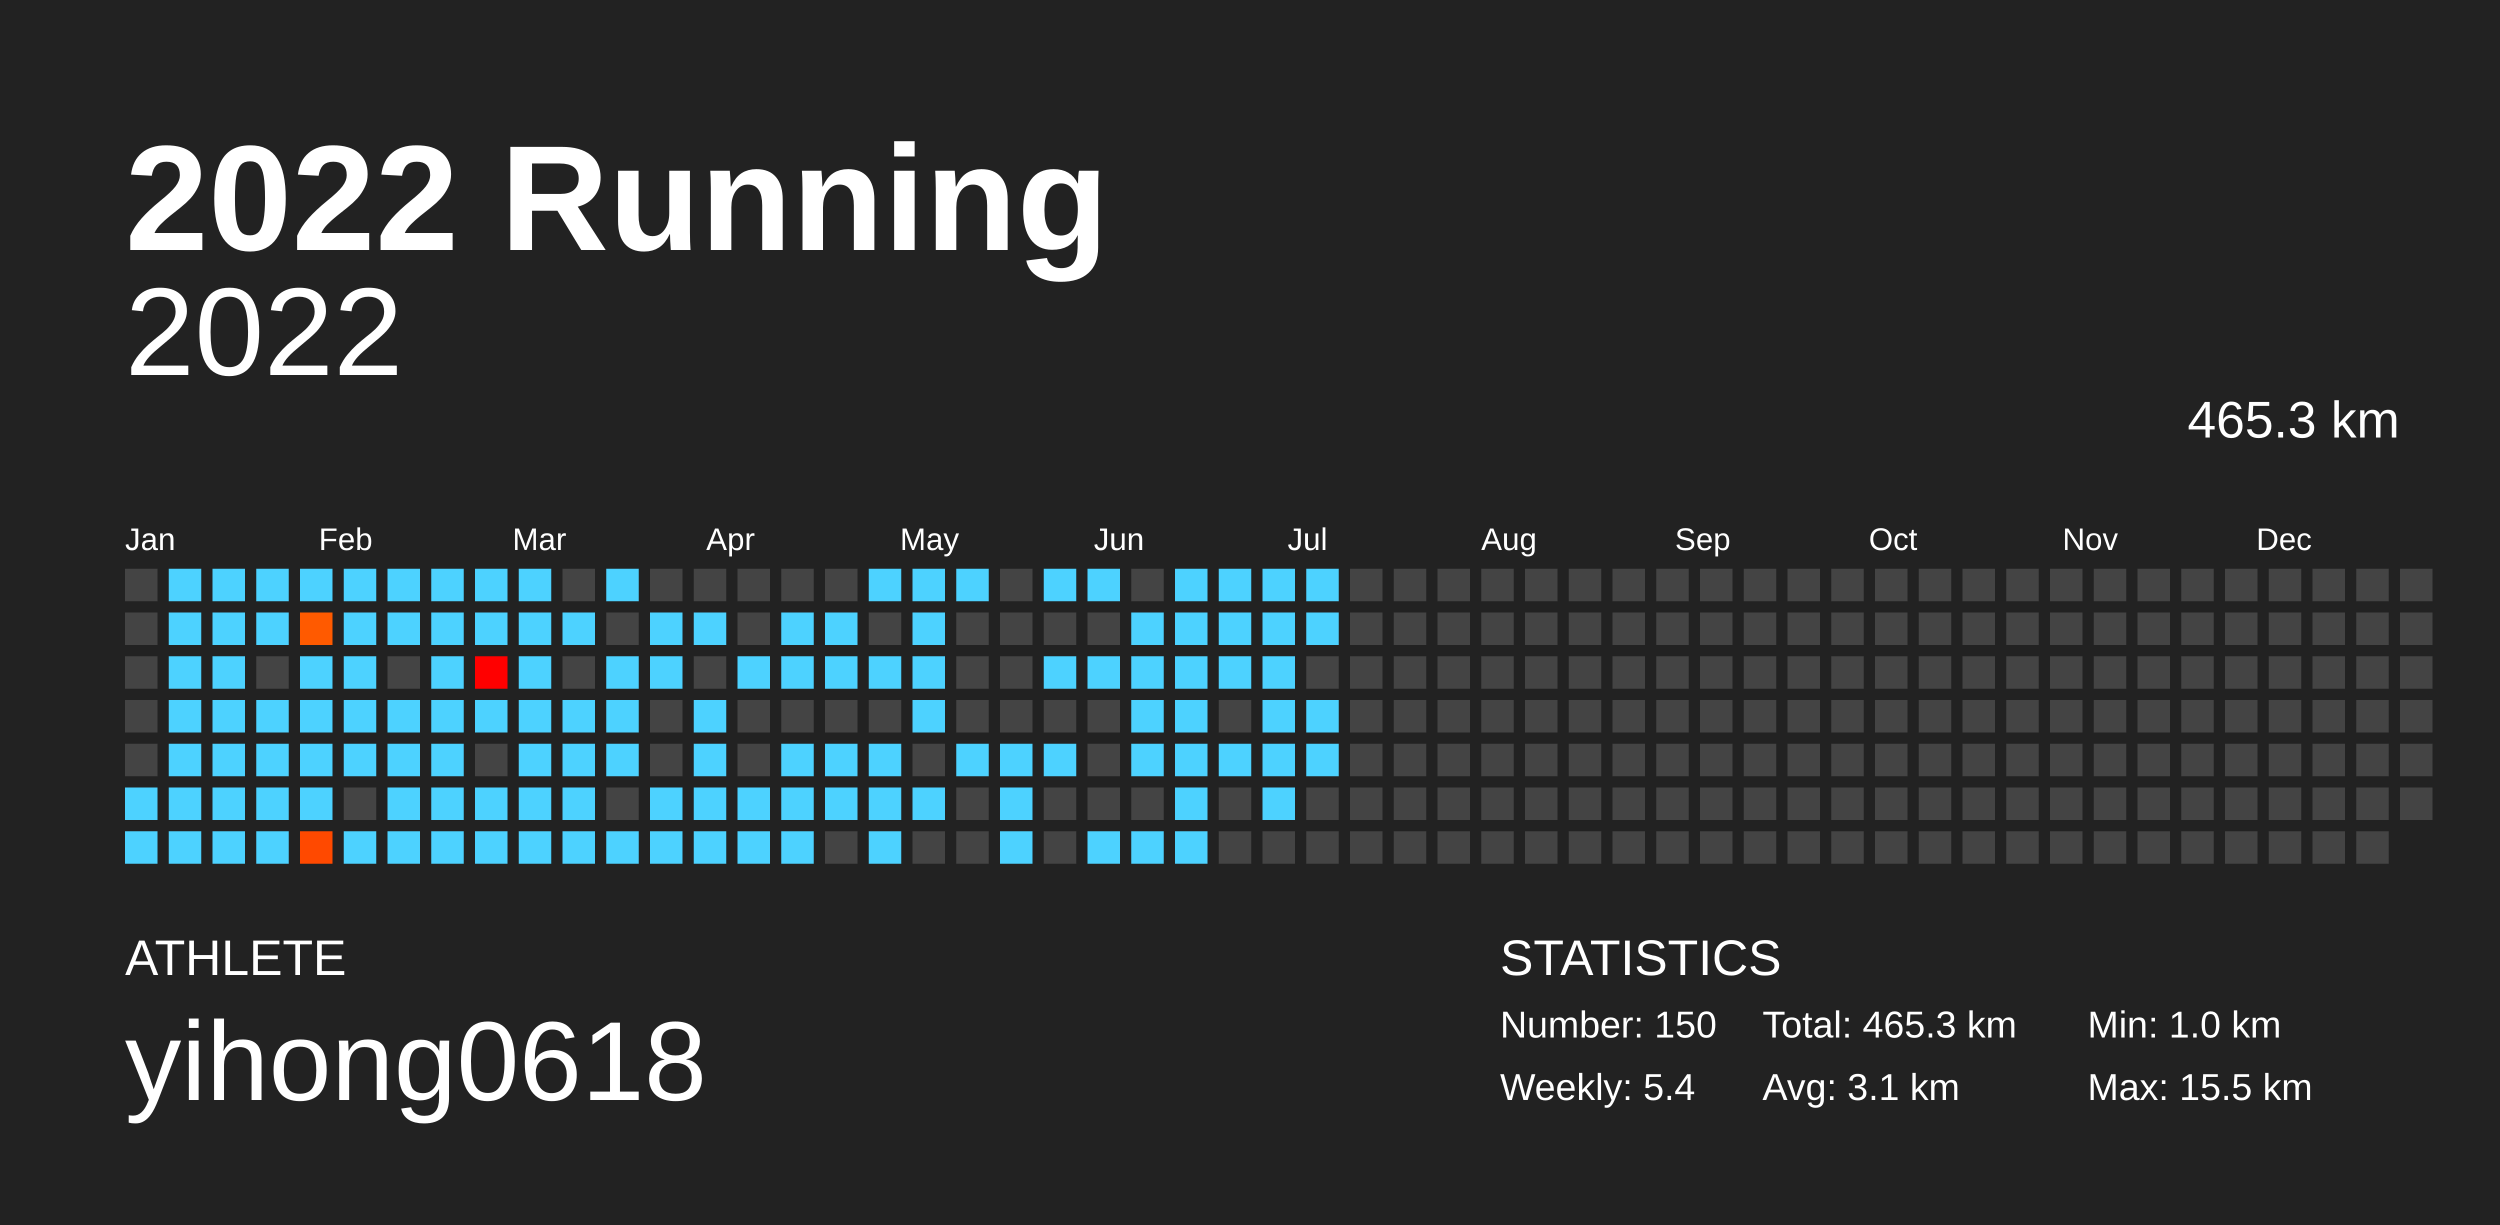
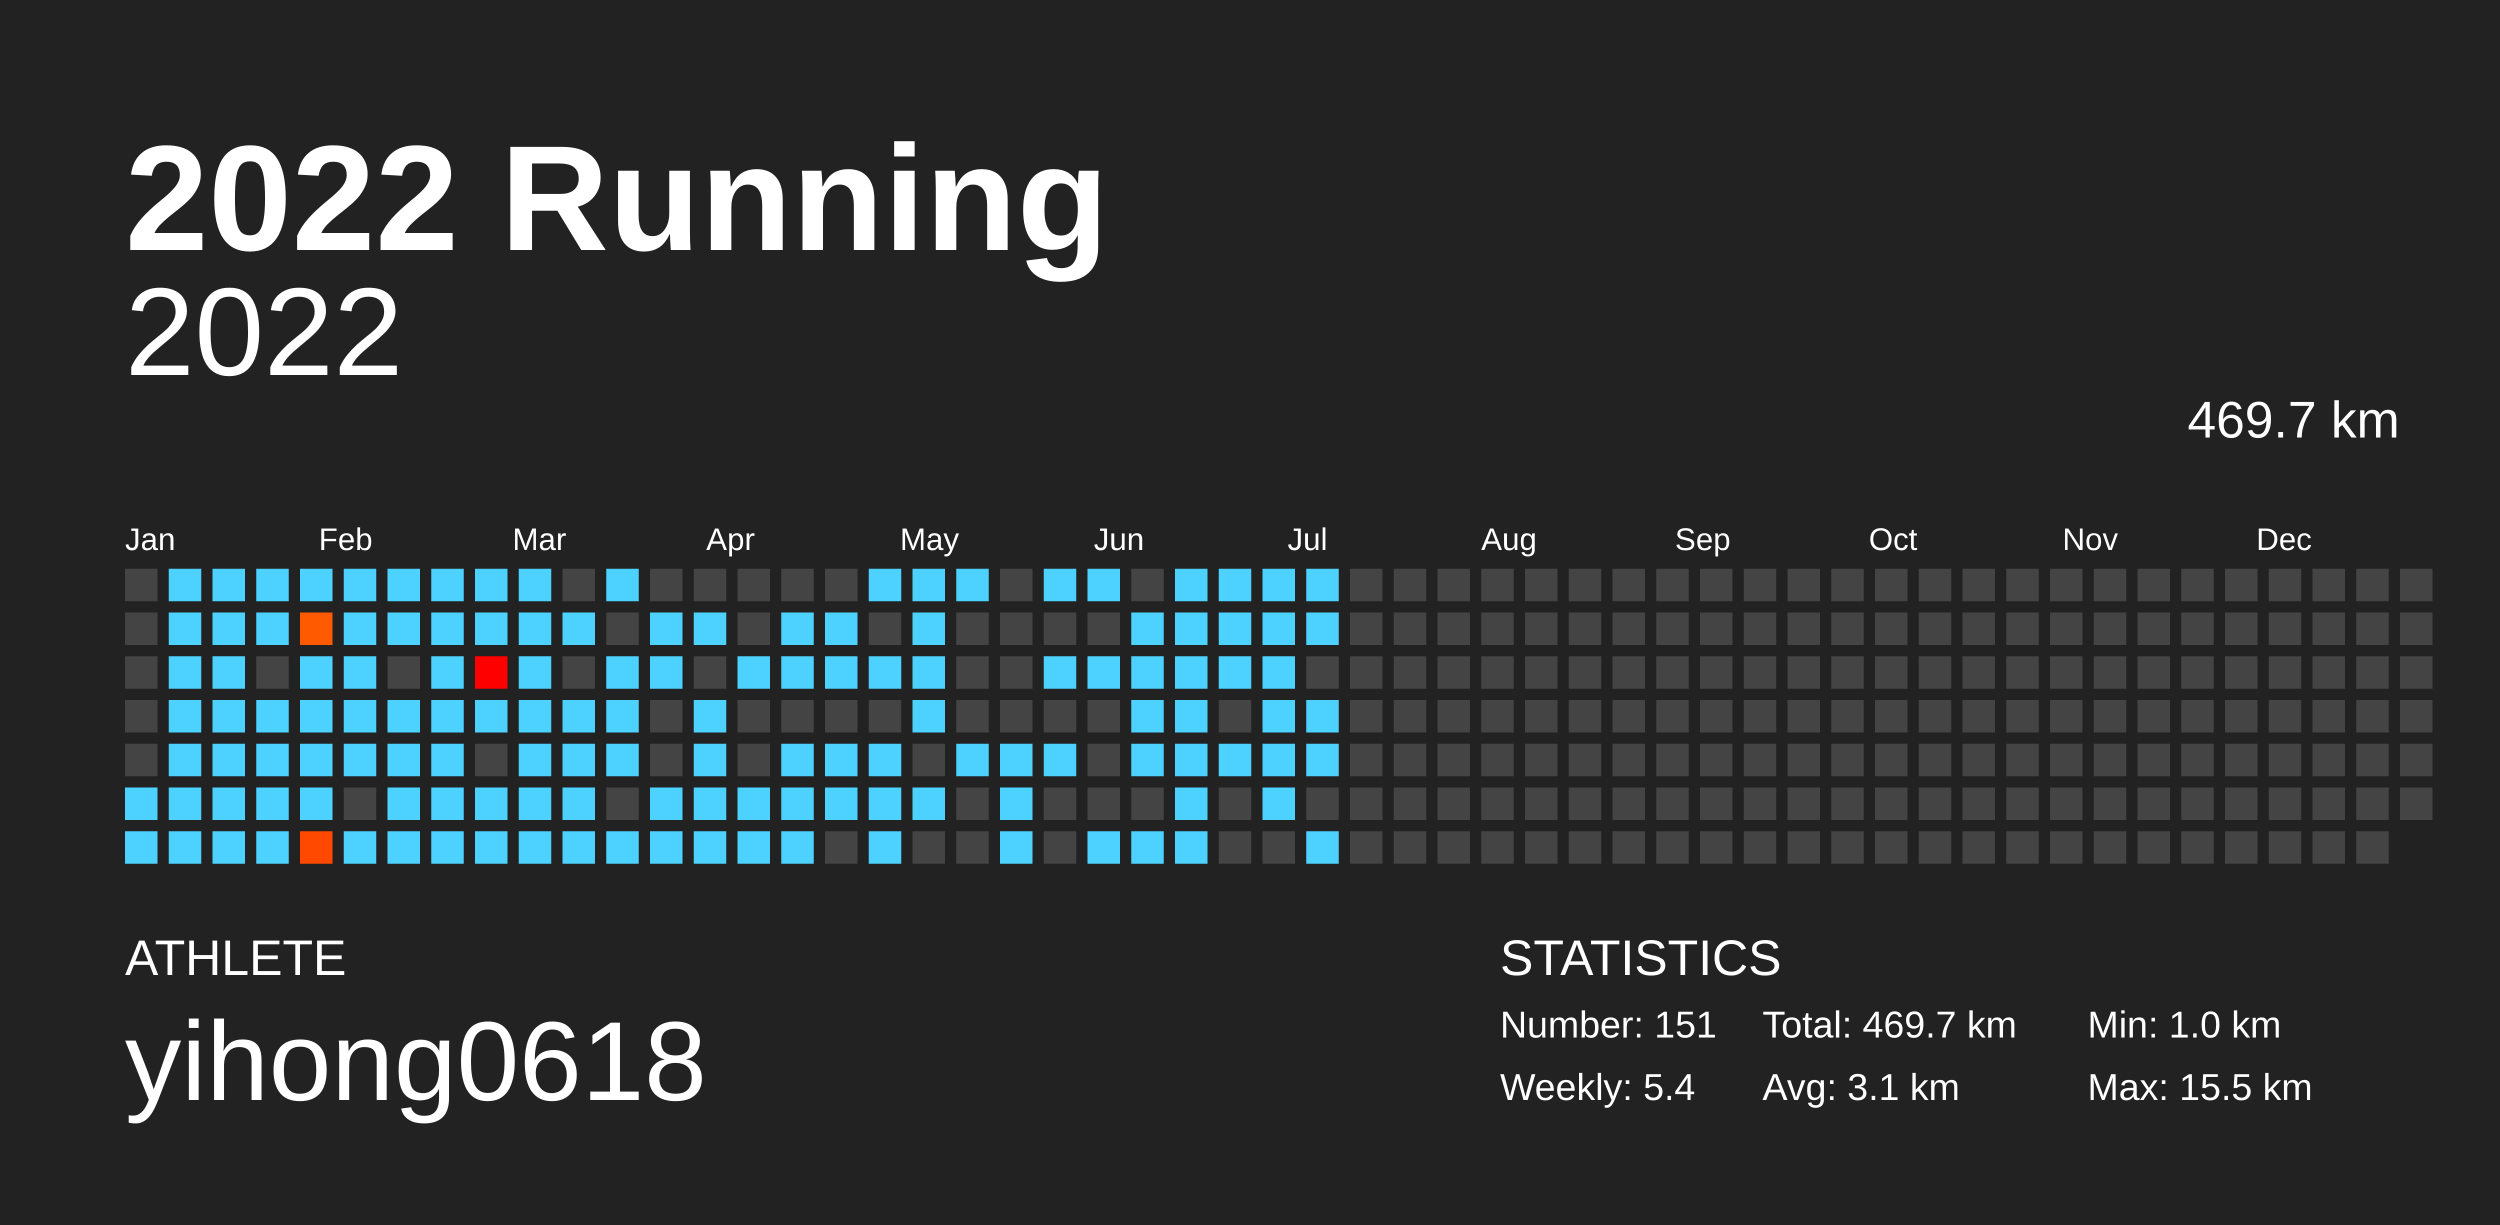
<svg xmlns="http://www.w3.org/2000/svg" baseProfile="full" height="98mm" version="1.1" viewBox="0,0,200,98" width="200mm">
  <defs />
  <rect fill="#222222" height="98" width="200" x="0" y="0" />
  <text fill="#FFFFFF" style="font-size:12px; font-family:Arial; font-weight:bold;" x="10" y="20">2022 Running</text>
  <text fill="#FFFFFF" style="font-size:4px; font-family:Arial" x="10" y="78">ATHLETE</text>
  <text fill="#FFFFFF" style="font-size:9px; font-family:Arial" x="10" y="88">yihong0618</text>
  <text fill="#FFFFFF" style="font-size:4px; font-family:Arial" x="120" y="78">STATISTICS</text>
-   <text fill="#FFFFFF" style="font-size:3px; font-family:Arial" x="120" y="83">Number: 150</text>
+   <text fill="#FFFFFF" style="font-size:3px; font-family:Arial" x="120" y="83">Number: 151</text>
  <text fill="#FFFFFF" style="font-size:3px; font-family:Arial" x="120" y="88">Weekly: 5.4</text>
-   <text fill="#FFFFFF" style="font-size:3px; font-family:Arial" x="141" y="83">Total: 465.3 km</text>
+   <text fill="#FFFFFF" style="font-size:3px; font-family:Arial" x="141" y="83">Total: 469.7 km</text>
  <text fill="#FFFFFF" style="font-size:3px; font-family:Arial" x="141" y="88">Avg: 3.1 km</text>
  <text fill="#FFFFFF" style="font-size:3px; font-family:Arial" x="167" y="83">Min: 1.0 km</text>
  <text fill="#FFFFFF" style="font-size:3px; font-family:Arial" x="167" y="88">Max: 15.5 km</text>
  <text alignment-baseline="hanging" fill="#FFFFFF" style="font-size:10.0px; font-family:Arial;" x="10" y="30">2022</text>
-   <text alignment-baseline="hanging" fill="#FFFFFF" style="font-size:4.125px; font-family:Arial;" x="175" y="35">465.3 km</text>
+   <text alignment-baseline="hanging" fill="#FFFFFF" style="font-size:4.125px; font-family:Arial;" x="175" y="35">469.7 km</text>
  <text fill="#FFFFFF" style="font-size:2.5px; font-family:Arial" x="10.0" y="44">Jan</text>
  <text fill="#FFFFFF" style="font-size:2.5px; font-family:Arial" x="25.5" y="44">Feb</text>
  <text fill="#FFFFFF" style="font-size:2.5px; font-family:Arial" x="41.0" y="44">Mar</text>
  <text fill="#FFFFFF" style="font-size:2.5px; font-family:Arial" x="56.5" y="44">Apr</text>
  <text fill="#FFFFFF" style="font-size:2.5px; font-family:Arial" x="72.0" y="44">May</text>
  <text fill="#FFFFFF" style="font-size:2.5px; font-family:Arial" x="87.5" y="44">Jun</text>
  <text fill="#FFFFFF" style="font-size:2.5px; font-family:Arial" x="103.0" y="44">Jul</text>
  <text fill="#FFFFFF" style="font-size:2.5px; font-family:Arial" x="118.5" y="44">Aug</text>
  <text fill="#FFFFFF" style="font-size:2.5px; font-family:Arial" x="134.0" y="44">Sep</text>
  <text fill="#FFFFFF" style="font-size:2.5px; font-family:Arial" x="149.5" y="44">Oct</text>
  <text fill="#FFFFFF" style="font-size:2.5px; font-family:Arial" x="165.0" y="44">Nov</text>
  <text fill="#FFFFFF" style="font-size:2.5px; font-family:Arial" x="180.5" y="44">Dec</text>
  <rect fill="#444444" height="2.6" width="2.6" x="10.0" y="45.5" />
  <rect fill="#444444" height="2.6" width="2.6" x="10.0" y="49.0" />
  <rect fill="#444444" height="2.6" width="2.6" x="10.0" y="52.5" />
  <rect fill="#444444" height="2.6" width="2.6" x="10.0" y="56.0" />
  <rect fill="#444444" height="2.6" width="2.6" x="10.0" y="59.5" />
  <rect fill="#4dd2ff" height="2.6" width="2.6" x="10.0" y="63.0" />
  <rect fill="#4dd2ff" height="2.6" width="2.6" x="10.0" y="66.5" />
  <rect fill="#4dd2ff" height="2.6" width="2.6" x="13.5" y="45.5" />
  <rect fill="#4dd2ff" height="2.6" width="2.6" x="13.5" y="49.0" />
  <rect fill="#4dd2ff" height="2.6" width="2.6" x="13.5" y="52.5" />
  <rect fill="#4dd2ff" height="2.6" width="2.6" x="13.5" y="56.0" />
  <rect fill="#4dd2ff" height="2.6" width="2.6" x="13.5" y="59.5" />
  <rect fill="#4dd2ff" height="2.6" width="2.6" x="13.5" y="63.0" />
  <rect fill="#4dd2ff" height="2.6" width="2.6" x="13.5" y="66.5" />
  <rect fill="#4dd2ff" height="2.6" width="2.6" x="17.0" y="45.5" />
  <rect fill="#4dd2ff" height="2.6" width="2.6" x="17.0" y="49.0" />
  <rect fill="#4dd2ff" height="2.6" width="2.6" x="17.0" y="52.5" />
  <rect fill="#4dd2ff" height="2.6" width="2.6" x="17.0" y="56.0" />
  <rect fill="#4dd2ff" height="2.6" width="2.6" x="17.0" y="59.5" />
  <rect fill="#4dd2ff" height="2.6" width="2.6" x="17.0" y="63.0" />
  <rect fill="#4dd2ff" height="2.6" width="2.6" x="17.0" y="66.5" />
  <rect fill="#4dd2ff" height="2.6" width="2.6" x="20.5" y="45.5" />
  <rect fill="#4dd2ff" height="2.6" width="2.6" x="20.5" y="49.0" />
  <rect fill="#444444" height="2.6" width="2.6" x="20.5" y="52.5" />
  <rect fill="#4dd2ff" height="2.6" width="2.6" x="20.5" y="56.0" />
  <rect fill="#4dd2ff" height="2.6" width="2.6" x="20.5" y="59.5" />
  <rect fill="#4dd2ff" height="2.6" width="2.6" x="20.5" y="63.0" />
  <rect fill="#4dd2ff" height="2.6" width="2.6" x="20.5" y="66.5" />
  <rect fill="#4dd2ff" height="2.6" width="2.6" x="24.0" y="45.5" />
  <rect fill="#ff5a00" height="2.6" width="2.6" x="24.0" y="49.0" />
  <rect fill="#4dd2ff" height="2.6" width="2.6" x="24.0" y="52.5" />
  <rect fill="#4dd2ff" height="2.6" width="2.6" x="24.0" y="56.0" />
  <rect fill="#4dd2ff" height="2.6" width="2.6" x="24.0" y="59.5" />
  <rect fill="#4dd2ff" height="2.6" width="2.6" x="24.0" y="63.0" />
  <rect fill="#ff4900" height="2.6" width="2.6" x="24.0" y="66.5" />
  <rect fill="#4dd2ff" height="2.6" width="2.6" x="27.5" y="45.5" />
  <rect fill="#4dd2ff" height="2.6" width="2.6" x="27.5" y="49.0" />
  <rect fill="#4dd2ff" height="2.6" width="2.6" x="27.5" y="52.5" />
  <rect fill="#4dd2ff" height="2.6" width="2.6" x="27.5" y="56.0" />
  <rect fill="#4dd2ff" height="2.6" width="2.6" x="27.5" y="59.5" />
  <rect fill="#444444" height="2.6" width="2.6" x="27.5" y="63.0" />
  <rect fill="#4dd2ff" height="2.6" width="2.6" x="27.5" y="66.5" />
  <rect fill="#4dd2ff" height="2.6" width="2.6" x="31.0" y="45.5" />
  <rect fill="#4dd2ff" height="2.6" width="2.6" x="31.0" y="49.0" />
  <rect fill="#444444" height="2.6" width="2.6" x="31.0" y="52.5" />
  <rect fill="#4dd2ff" height="2.6" width="2.6" x="31.0" y="56.0" />
  <rect fill="#4dd2ff" height="2.6" width="2.6" x="31.0" y="59.5" />
  <rect fill="#4dd2ff" height="2.6" width="2.6" x="31.0" y="63.0" />
  <rect fill="#4dd2ff" height="2.6" width="2.6" x="31.0" y="66.5" />
  <rect fill="#4dd2ff" height="2.6" width="2.6" x="34.5" y="45.5" />
  <rect fill="#4dd2ff" height="2.6" width="2.6" x="34.5" y="49.0" />
  <rect fill="#4dd2ff" height="2.6" width="2.6" x="34.5" y="52.5" />
  <rect fill="#4dd2ff" height="2.6" width="2.6" x="34.5" y="56.0" />
  <rect fill="#4dd2ff" height="2.6" width="2.6" x="34.5" y="59.5" />
  <rect fill="#4dd2ff" height="2.6" width="2.6" x="34.5" y="63.0" />
  <rect fill="#4dd2ff" height="2.6" width="2.6" x="34.5" y="66.5" />
  <rect fill="#4dd2ff" height="2.6" width="2.6" x="38.0" y="45.5" />
  <rect fill="#4dd2ff" height="2.6" width="2.6" x="38.0" y="49.0" />
  <rect fill="#ff0000" height="2.6" width="2.6" x="38.0" y="52.5" />
  <rect fill="#4dd2ff" height="2.6" width="2.6" x="38.0" y="56.0" />
  <rect fill="#444444" height="2.6" width="2.6" x="38.0" y="59.5" />
  <rect fill="#4dd2ff" height="2.6" width="2.6" x="38.0" y="63.0" />
  <rect fill="#4dd2ff" height="2.6" width="2.6" x="38.0" y="66.5" />
  <rect fill="#4dd2ff" height="2.6" width="2.6" x="41.5" y="45.5" />
  <rect fill="#4dd2ff" height="2.6" width="2.6" x="41.5" y="49.0" />
  <rect fill="#4dd2ff" height="2.6" width="2.6" x="41.5" y="52.5" />
  <rect fill="#4dd2ff" height="2.6" width="2.6" x="41.5" y="56.0" />
  <rect fill="#4dd2ff" height="2.6" width="2.6" x="41.5" y="59.5" />
  <rect fill="#4dd2ff" height="2.6" width="2.6" x="41.5" y="63.0" />
  <rect fill="#4dd2ff" height="2.6" width="2.6" x="41.5" y="66.5" />
  <rect fill="#444444" height="2.6" width="2.6" x="45.0" y="45.5" />
  <rect fill="#4dd2ff" height="2.6" width="2.6" x="45.0" y="49.0" />
  <rect fill="#444444" height="2.6" width="2.6" x="45.0" y="52.5" />
  <rect fill="#4dd2ff" height="2.6" width="2.6" x="45.0" y="56.0" />
  <rect fill="#4dd2ff" height="2.6" width="2.6" x="45.0" y="59.5" />
  <rect fill="#4dd2ff" height="2.6" width="2.6" x="45.0" y="63.0" />
  <rect fill="#4dd2ff" height="2.6" width="2.6" x="45.0" y="66.5" />
  <rect fill="#4dd2ff" height="2.6" width="2.6" x="48.5" y="45.5" />
  <rect fill="#444444" height="2.6" width="2.6" x="48.5" y="49.0" />
  <rect fill="#4dd2ff" height="2.6" width="2.6" x="48.5" y="52.5" />
  <rect fill="#4dd2ff" height="2.6" width="2.6" x="48.5" y="56.0" />
  <rect fill="#4dd2ff" height="2.6" width="2.6" x="48.5" y="59.5" />
  <rect fill="#444444" height="2.6" width="2.6" x="48.5" y="63.0" />
  <rect fill="#4dd2ff" height="2.6" width="2.6" x="48.5" y="66.5" />
  <rect fill="#444444" height="2.6" width="2.6" x="52.0" y="45.5" />
  <rect fill="#4dd2ff" height="2.6" width="2.6" x="52.0" y="49.0" />
  <rect fill="#4dd2ff" height="2.6" width="2.6" x="52.0" y="52.5" />
  <rect fill="#444444" height="2.6" width="2.6" x="52.0" y="56.0" />
  <rect fill="#444444" height="2.6" width="2.6" x="52.0" y="59.5" />
  <rect fill="#4dd2ff" height="2.6" width="2.6" x="52.0" y="63.0" />
  <rect fill="#4dd2ff" height="2.6" width="2.6" x="52.0" y="66.5" />
  <rect fill="#444444" height="2.6" width="2.6" x="55.5" y="45.5" />
  <rect fill="#4dd2ff" height="2.6" width="2.6" x="55.5" y="49.0" />
  <rect fill="#444444" height="2.6" width="2.6" x="55.5" y="52.5" />
  <rect fill="#4dd2ff" height="2.6" width="2.6" x="55.5" y="56.0" />
  <rect fill="#4dd2ff" height="2.6" width="2.6" x="55.5" y="59.5" />
  <rect fill="#4dd2ff" height="2.6" width="2.6" x="55.5" y="63.0" />
  <rect fill="#4dd2ff" height="2.6" width="2.6" x="55.5" y="66.5" />
  <rect fill="#444444" height="2.6" width="2.6" x="59.0" y="45.5" />
  <rect fill="#444444" height="2.6" width="2.6" x="59.0" y="49.0" />
  <rect fill="#4dd2ff" height="2.6" width="2.6" x="59.0" y="52.5" />
  <rect fill="#444444" height="2.6" width="2.6" x="59.0" y="56.0" />
  <rect fill="#444444" height="2.6" width="2.6" x="59.0" y="59.5" />
  <rect fill="#4dd2ff" height="2.6" width="2.6" x="59.0" y="63.0" />
  <rect fill="#4dd2ff" height="2.6" width="2.6" x="59.0" y="66.5" />
  <rect fill="#444444" height="2.6" width="2.6" x="62.5" y="45.5" />
  <rect fill="#4dd2ff" height="2.6" width="2.6" x="62.5" y="49.0" />
  <rect fill="#4dd2ff" height="2.6" width="2.6" x="62.5" y="52.5" />
  <rect fill="#444444" height="2.6" width="2.6" x="62.5" y="56.0" />
  <rect fill="#4dd2ff" height="2.6" width="2.6" x="62.5" y="59.5" />
  <rect fill="#4dd2ff" height="2.6" width="2.6" x="62.5" y="63.0" />
  <rect fill="#4dd2ff" height="2.6" width="2.6" x="62.5" y="66.5" />
  <rect fill="#444444" height="2.6" width="2.6" x="66.0" y="45.5" />
  <rect fill="#4dd2ff" height="2.6" width="2.6" x="66.0" y="49.0" />
  <rect fill="#4dd2ff" height="2.6" width="2.6" x="66.0" y="52.5" />
  <rect fill="#444444" height="2.6" width="2.6" x="66.0" y="56.0" />
  <rect fill="#4dd2ff" height="2.6" width="2.6" x="66.0" y="59.5" />
  <rect fill="#4dd2ff" height="2.6" width="2.6" x="66.0" y="63.0" />
  <rect fill="#444444" height="2.6" width="2.6" x="66.0" y="66.5" />
  <rect fill="#4dd2ff" height="2.6" width="2.6" x="69.5" y="45.5" />
  <rect fill="#444444" height="2.6" width="2.6" x="69.5" y="49.0" />
  <rect fill="#4dd2ff" height="2.6" width="2.6" x="69.5" y="52.5" />
  <rect fill="#444444" height="2.6" width="2.6" x="69.5" y="56.0" />
  <rect fill="#4dd2ff" height="2.6" width="2.6" x="69.5" y="59.5" />
  <rect fill="#4dd2ff" height="2.6" width="2.6" x="69.5" y="63.0" />
  <rect fill="#4dd2ff" height="2.6" width="2.6" x="69.5" y="66.5" />
  <rect fill="#4dd2ff" height="2.6" width="2.6" x="73.0" y="45.5" />
  <rect fill="#4dd2ff" height="2.6" width="2.6" x="73.0" y="49.0" />
  <rect fill="#4dd2ff" height="2.6" width="2.6" x="73.0" y="52.5" />
  <rect fill="#4dd2ff" height="2.6" width="2.6" x="73.0" y="56.0" />
  <rect fill="#444444" height="2.6" width="2.6" x="73.0" y="59.5" />
  <rect fill="#4dd2ff" height="2.6" width="2.6" x="73.0" y="63.0" />
  <rect fill="#444444" height="2.6" width="2.6" x="73.0" y="66.5" />
  <rect fill="#4dd2ff" height="2.6" width="2.6" x="76.5" y="45.5" />
  <rect fill="#444444" height="2.6" width="2.6" x="76.5" y="49.0" />
  <rect fill="#444444" height="2.6" width="2.6" x="76.5" y="52.5" />
  <rect fill="#444444" height="2.6" width="2.6" x="76.5" y="56.0" />
  <rect fill="#4dd2ff" height="2.6" width="2.6" x="76.5" y="59.5" />
  <rect fill="#444444" height="2.6" width="2.6" x="76.5" y="63.0" />
  <rect fill="#444444" height="2.6" width="2.6" x="76.5" y="66.5" />
  <rect fill="#444444" height="2.6" width="2.6" x="80.0" y="45.5" />
  <rect fill="#444444" height="2.6" width="2.6" x="80.0" y="49.0" />
  <rect fill="#444444" height="2.6" width="2.6" x="80.0" y="52.5" />
  <rect fill="#444444" height="2.6" width="2.6" x="80.0" y="56.0" />
  <rect fill="#4dd2ff" height="2.6" width="2.6" x="80.0" y="59.5" />
  <rect fill="#4dd2ff" height="2.6" width="2.6" x="80.0" y="63.0" />
  <rect fill="#4dd2ff" height="2.6" width="2.6" x="80.0" y="66.5" />
  <rect fill="#4dd2ff" height="2.6" width="2.6" x="83.5" y="45.5" />
  <rect fill="#444444" height="2.6" width="2.6" x="83.5" y="49.0" />
  <rect fill="#4dd2ff" height="2.6" width="2.6" x="83.5" y="52.5" />
  <rect fill="#444444" height="2.6" width="2.6" x="83.5" y="56.0" />
  <rect fill="#4dd2ff" height="2.6" width="2.6" x="83.5" y="59.5" />
  <rect fill="#444444" height="2.6" width="2.6" x="83.5" y="63.0" />
  <rect fill="#444444" height="2.6" width="2.6" x="83.5" y="66.5" />
  <rect fill="#4dd2ff" height="2.6" width="2.6" x="87.0" y="45.5" />
  <rect fill="#444444" height="2.6" width="2.6" x="87.0" y="49.0" />
  <rect fill="#4dd2ff" height="2.6" width="2.6" x="87.0" y="52.5" />
  <rect fill="#444444" height="2.6" width="2.6" x="87.0" y="56.0" />
  <rect fill="#444444" height="2.6" width="2.6" x="87.0" y="59.5" />
  <rect fill="#444444" height="2.6" width="2.6" x="87.0" y="63.0" />
  <rect fill="#4dd2ff" height="2.6" width="2.6" x="87.0" y="66.5" />
  <rect fill="#444444" height="2.6" width="2.6" x="90.5" y="45.5" />
  <rect fill="#4dd2ff" height="2.6" width="2.6" x="90.5" y="49.0" />
  <rect fill="#4dd2ff" height="2.6" width="2.6" x="90.5" y="52.5" />
  <rect fill="#4dd2ff" height="2.6" width="2.6" x="90.5" y="56.0" />
  <rect fill="#4dd2ff" height="2.6" width="2.6" x="90.5" y="59.5" />
  <rect fill="#444444" height="2.6" width="2.6" x="90.5" y="63.0" />
  <rect fill="#4dd2ff" height="2.6" width="2.6" x="90.5" y="66.5" />
  <rect fill="#4dd2ff" height="2.6" width="2.6" x="94.0" y="45.5" />
  <rect fill="#4dd2ff" height="2.6" width="2.6" x="94.0" y="49.0" />
  <rect fill="#4dd2ff" height="2.6" width="2.6" x="94.0" y="52.5" />
  <rect fill="#4dd2ff" height="2.6" width="2.6" x="94.0" y="56.0" />
  <rect fill="#4dd2ff" height="2.6" width="2.6" x="94.0" y="59.5" />
  <rect fill="#4dd2ff" height="2.6" width="2.6" x="94.0" y="63.0" />
  <rect fill="#4dd2ff" height="2.6" width="2.6" x="94.0" y="66.5" />
  <rect fill="#4dd2ff" height="2.6" width="2.6" x="97.5" y="45.5" />
  <rect fill="#4dd2ff" height="2.6" width="2.6" x="97.5" y="49.0" />
  <rect fill="#4dd2ff" height="2.6" width="2.6" x="97.5" y="52.5" />
  <rect fill="#444444" height="2.6" width="2.6" x="97.5" y="56.0" />
  <rect fill="#4dd2ff" height="2.6" width="2.6" x="97.5" y="59.5" />
  <rect fill="#444444" height="2.6" width="2.6" x="97.5" y="63.0" />
  <rect fill="#444444" height="2.6" width="2.6" x="97.5" y="66.5" />
  <rect fill="#4dd2ff" height="2.6" width="2.6" x="101.0" y="45.5" />
  <rect fill="#4dd2ff" height="2.6" width="2.6" x="101.0" y="49.0" />
  <rect fill="#4dd2ff" height="2.6" width="2.6" x="101.0" y="52.5" />
  <rect fill="#4dd2ff" height="2.6" width="2.6" x="101.0" y="56.0" />
  <rect fill="#4dd2ff" height="2.6" width="2.6" x="101.0" y="59.5" />
  <rect fill="#4dd2ff" height="2.6" width="2.6" x="101.0" y="63.0" />
  <rect fill="#444444" height="2.6" width="2.6" x="101.0" y="66.5" />
  <rect fill="#4dd2ff" height="2.6" width="2.6" x="104.5" y="45.5" />
  <rect fill="#4dd2ff" height="2.6" width="2.6" x="104.5" y="49.0" />
  <rect fill="#444444" height="2.6" width="2.6" x="104.5" y="52.5" />
  <rect fill="#4dd2ff" height="2.6" width="2.6" x="104.5" y="56.0" />
  <rect fill="#4dd2ff" height="2.6" width="2.6" x="104.5" y="59.5" />
  <rect fill="#444444" height="2.6" width="2.6" x="104.5" y="63.0" />
-   <rect fill="#444444" height="2.6" width="2.6" x="104.5" y="66.5" />
+   <rect fill="#4dd2ff" height="2.6" width="2.6" x="104.5" y="66.5" />
  <rect fill="#444444" height="2.6" width="2.6" x="108.0" y="45.5" />
  <rect fill="#444444" height="2.6" width="2.6" x="108.0" y="49.0" />
  <rect fill="#444444" height="2.6" width="2.6" x="108.0" y="52.5" />
  <rect fill="#444444" height="2.6" width="2.6" x="108.0" y="56.0" />
  <rect fill="#444444" height="2.6" width="2.6" x="108.0" y="59.5" />
  <rect fill="#444444" height="2.6" width="2.6" x="108.0" y="63.0" />
  <rect fill="#444444" height="2.6" width="2.6" x="108.0" y="66.5" />
  <rect fill="#444444" height="2.6" width="2.6" x="111.5" y="45.5" />
  <rect fill="#444444" height="2.6" width="2.6" x="111.5" y="49.0" />
  <rect fill="#444444" height="2.6" width="2.6" x="111.5" y="52.5" />
  <rect fill="#444444" height="2.6" width="2.6" x="111.5" y="56.0" />
  <rect fill="#444444" height="2.6" width="2.6" x="111.5" y="59.5" />
  <rect fill="#444444" height="2.6" width="2.6" x="111.5" y="63.0" />
  <rect fill="#444444" height="2.6" width="2.6" x="111.5" y="66.5" />
  <rect fill="#444444" height="2.6" width="2.6" x="115.0" y="45.5" />
  <rect fill="#444444" height="2.6" width="2.6" x="115.0" y="49.0" />
  <rect fill="#444444" height="2.6" width="2.6" x="115.0" y="52.5" />
  <rect fill="#444444" height="2.6" width="2.6" x="115.0" y="56.0" />
  <rect fill="#444444" height="2.6" width="2.6" x="115.0" y="59.5" />
  <rect fill="#444444" height="2.6" width="2.6" x="115.0" y="63.0" />
  <rect fill="#444444" height="2.6" width="2.6" x="115.0" y="66.5" />
  <rect fill="#444444" height="2.6" width="2.6" x="118.5" y="45.5" />
  <rect fill="#444444" height="2.6" width="2.6" x="118.5" y="49.0" />
  <rect fill="#444444" height="2.6" width="2.6" x="118.5" y="52.5" />
  <rect fill="#444444" height="2.6" width="2.6" x="118.5" y="56.0" />
  <rect fill="#444444" height="2.6" width="2.6" x="118.5" y="59.5" />
  <rect fill="#444444" height="2.6" width="2.6" x="118.5" y="63.0" />
  <rect fill="#444444" height="2.6" width="2.6" x="118.5" y="66.5" />
  <rect fill="#444444" height="2.6" width="2.6" x="122.0" y="45.5" />
  <rect fill="#444444" height="2.6" width="2.6" x="122.0" y="49.0" />
  <rect fill="#444444" height="2.6" width="2.6" x="122.0" y="52.5" />
  <rect fill="#444444" height="2.6" width="2.6" x="122.0" y="56.0" />
  <rect fill="#444444" height="2.6" width="2.6" x="122.0" y="59.5" />
  <rect fill="#444444" height="2.6" width="2.6" x="122.0" y="63.0" />
  <rect fill="#444444" height="2.6" width="2.6" x="122.0" y="66.5" />
  <rect fill="#444444" height="2.6" width="2.6" x="125.5" y="45.5" />
  <rect fill="#444444" height="2.6" width="2.6" x="125.5" y="49.0" />
  <rect fill="#444444" height="2.6" width="2.6" x="125.5" y="52.5" />
  <rect fill="#444444" height="2.6" width="2.6" x="125.5" y="56.0" />
  <rect fill="#444444" height="2.6" width="2.6" x="125.5" y="59.5" />
  <rect fill="#444444" height="2.6" width="2.6" x="125.5" y="63.0" />
  <rect fill="#444444" height="2.6" width="2.6" x="125.5" y="66.5" />
  <rect fill="#444444" height="2.6" width="2.6" x="129.0" y="45.5" />
  <rect fill="#444444" height="2.6" width="2.6" x="129.0" y="49.0" />
  <rect fill="#444444" height="2.6" width="2.6" x="129.0" y="52.5" />
  <rect fill="#444444" height="2.6" width="2.6" x="129.0" y="56.0" />
  <rect fill="#444444" height="2.6" width="2.6" x="129.0" y="59.5" />
  <rect fill="#444444" height="2.6" width="2.6" x="129.0" y="63.0" />
  <rect fill="#444444" height="2.6" width="2.6" x="129.0" y="66.5" />
  <rect fill="#444444" height="2.6" width="2.6" x="132.5" y="45.5" />
  <rect fill="#444444" height="2.6" width="2.6" x="132.5" y="49.0" />
  <rect fill="#444444" height="2.6" width="2.6" x="132.5" y="52.5" />
  <rect fill="#444444" height="2.6" width="2.6" x="132.5" y="56.0" />
  <rect fill="#444444" height="2.6" width="2.6" x="132.5" y="59.5" />
  <rect fill="#444444" height="2.6" width="2.6" x="132.5" y="63.0" />
  <rect fill="#444444" height="2.6" width="2.6" x="132.5" y="66.5" />
  <rect fill="#444444" height="2.6" width="2.6" x="136.0" y="45.5" />
  <rect fill="#444444" height="2.6" width="2.6" x="136.0" y="49.0" />
  <rect fill="#444444" height="2.6" width="2.6" x="136.0" y="52.5" />
  <rect fill="#444444" height="2.6" width="2.6" x="136.0" y="56.0" />
  <rect fill="#444444" height="2.6" width="2.6" x="136.0" y="59.5" />
  <rect fill="#444444" height="2.6" width="2.6" x="136.0" y="63.0" />
  <rect fill="#444444" height="2.6" width="2.6" x="136.0" y="66.5" />
  <rect fill="#444444" height="2.6" width="2.6" x="139.5" y="45.5" />
  <rect fill="#444444" height="2.6" width="2.6" x="139.5" y="49.0" />
  <rect fill="#444444" height="2.6" width="2.6" x="139.5" y="52.5" />
  <rect fill="#444444" height="2.6" width="2.6" x="139.5" y="56.0" />
  <rect fill="#444444" height="2.6" width="2.6" x="139.5" y="59.5" />
  <rect fill="#444444" height="2.6" width="2.6" x="139.5" y="63.0" />
  <rect fill="#444444" height="2.6" width="2.6" x="139.5" y="66.5" />
  <rect fill="#444444" height="2.6" width="2.6" x="143.0" y="45.5" />
  <rect fill="#444444" height="2.6" width="2.6" x="143.0" y="49.0" />
  <rect fill="#444444" height="2.6" width="2.6" x="143.0" y="52.5" />
  <rect fill="#444444" height="2.6" width="2.6" x="143.0" y="56.0" />
  <rect fill="#444444" height="2.6" width="2.6" x="143.0" y="59.5" />
  <rect fill="#444444" height="2.6" width="2.6" x="143.0" y="63.0" />
  <rect fill="#444444" height="2.6" width="2.6" x="143.0" y="66.5" />
  <rect fill="#444444" height="2.6" width="2.6" x="146.5" y="45.5" />
  <rect fill="#444444" height="2.6" width="2.6" x="146.5" y="49.0" />
  <rect fill="#444444" height="2.6" width="2.6" x="146.5" y="52.5" />
  <rect fill="#444444" height="2.6" width="2.6" x="146.5" y="56.0" />
  <rect fill="#444444" height="2.6" width="2.6" x="146.5" y="59.5" />
  <rect fill="#444444" height="2.6" width="2.6" x="146.5" y="63.0" />
  <rect fill="#444444" height="2.6" width="2.6" x="146.5" y="66.5" />
  <rect fill="#444444" height="2.6" width="2.6" x="150.0" y="45.5" />
  <rect fill="#444444" height="2.6" width="2.6" x="150.0" y="49.0" />
  <rect fill="#444444" height="2.6" width="2.6" x="150.0" y="52.5" />
  <rect fill="#444444" height="2.6" width="2.6" x="150.0" y="56.0" />
  <rect fill="#444444" height="2.6" width="2.6" x="150.0" y="59.5" />
  <rect fill="#444444" height="2.6" width="2.6" x="150.0" y="63.0" />
  <rect fill="#444444" height="2.6" width="2.6" x="150.0" y="66.5" />
  <rect fill="#444444" height="2.6" width="2.6" x="153.5" y="45.5" />
  <rect fill="#444444" height="2.6" width="2.6" x="153.5" y="49.0" />
  <rect fill="#444444" height="2.6" width="2.6" x="153.5" y="52.5" />
  <rect fill="#444444" height="2.6" width="2.6" x="153.5" y="56.0" />
  <rect fill="#444444" height="2.6" width="2.6" x="153.5" y="59.5" />
  <rect fill="#444444" height="2.6" width="2.6" x="153.5" y="63.0" />
  <rect fill="#444444" height="2.6" width="2.6" x="153.5" y="66.5" />
  <rect fill="#444444" height="2.6" width="2.6" x="157.0" y="45.5" />
  <rect fill="#444444" height="2.6" width="2.6" x="157.0" y="49.0" />
  <rect fill="#444444" height="2.6" width="2.6" x="157.0" y="52.5" />
  <rect fill="#444444" height="2.6" width="2.6" x="157.0" y="56.0" />
  <rect fill="#444444" height="2.6" width="2.6" x="157.0" y="59.5" />
  <rect fill="#444444" height="2.6" width="2.6" x="157.0" y="63.0" />
  <rect fill="#444444" height="2.6" width="2.6" x="157.0" y="66.5" />
  <rect fill="#444444" height="2.6" width="2.6" x="160.5" y="45.5" />
  <rect fill="#444444" height="2.6" width="2.6" x="160.5" y="49.0" />
  <rect fill="#444444" height="2.6" width="2.6" x="160.5" y="52.5" />
  <rect fill="#444444" height="2.6" width="2.6" x="160.5" y="56.0" />
  <rect fill="#444444" height="2.6" width="2.6" x="160.5" y="59.5" />
  <rect fill="#444444" height="2.6" width="2.6" x="160.5" y="63.0" />
  <rect fill="#444444" height="2.6" width="2.6" x="160.5" y="66.5" />
  <rect fill="#444444" height="2.6" width="2.6" x="164.0" y="45.5" />
  <rect fill="#444444" height="2.6" width="2.6" x="164.0" y="49.0" />
  <rect fill="#444444" height="2.6" width="2.6" x="164.0" y="52.5" />
  <rect fill="#444444" height="2.6" width="2.6" x="164.0" y="56.0" />
  <rect fill="#444444" height="2.6" width="2.6" x="164.0" y="59.5" />
  <rect fill="#444444" height="2.6" width="2.6" x="164.0" y="63.0" />
  <rect fill="#444444" height="2.6" width="2.6" x="164.0" y="66.5" />
  <rect fill="#444444" height="2.6" width="2.6" x="167.5" y="45.5" />
  <rect fill="#444444" height="2.6" width="2.6" x="167.5" y="49.0" />
  <rect fill="#444444" height="2.6" width="2.6" x="167.5" y="52.5" />
  <rect fill="#444444" height="2.6" width="2.6" x="167.5" y="56.0" />
  <rect fill="#444444" height="2.6" width="2.6" x="167.5" y="59.5" />
  <rect fill="#444444" height="2.6" width="2.6" x="167.5" y="63.0" />
  <rect fill="#444444" height="2.6" width="2.6" x="167.5" y="66.5" />
  <rect fill="#444444" height="2.6" width="2.6" x="171.0" y="45.5" />
  <rect fill="#444444" height="2.6" width="2.6" x="171.0" y="49.0" />
  <rect fill="#444444" height="2.6" width="2.6" x="171.0" y="52.5" />
  <rect fill="#444444" height="2.6" width="2.6" x="171.0" y="56.0" />
  <rect fill="#444444" height="2.6" width="2.6" x="171.0" y="59.5" />
  <rect fill="#444444" height="2.6" width="2.6" x="171.0" y="63.0" />
  <rect fill="#444444" height="2.6" width="2.6" x="171.0" y="66.5" />
  <rect fill="#444444" height="2.6" width="2.6" x="174.5" y="45.5" />
  <rect fill="#444444" height="2.6" width="2.6" x="174.5" y="49.0" />
  <rect fill="#444444" height="2.6" width="2.6" x="174.5" y="52.5" />
  <rect fill="#444444" height="2.6" width="2.6" x="174.5" y="56.0" />
  <rect fill="#444444" height="2.6" width="2.6" x="174.5" y="59.5" />
  <rect fill="#444444" height="2.6" width="2.6" x="174.5" y="63.0" />
  <rect fill="#444444" height="2.6" width="2.6" x="174.5" y="66.5" />
  <rect fill="#444444" height="2.6" width="2.6" x="178.0" y="45.5" />
  <rect fill="#444444" height="2.6" width="2.6" x="178.0" y="49.0" />
  <rect fill="#444444" height="2.6" width="2.6" x="178.0" y="52.5" />
  <rect fill="#444444" height="2.6" width="2.6" x="178.0" y="56.0" />
  <rect fill="#444444" height="2.6" width="2.6" x="178.0" y="59.5" />
  <rect fill="#444444" height="2.6" width="2.6" x="178.0" y="63.0" />
  <rect fill="#444444" height="2.6" width="2.6" x="178.0" y="66.5" />
  <rect fill="#444444" height="2.6" width="2.6" x="181.5" y="45.5" />
  <rect fill="#444444" height="2.6" width="2.6" x="181.5" y="49.0" />
  <rect fill="#444444" height="2.6" width="2.6" x="181.5" y="52.5" />
  <rect fill="#444444" height="2.6" width="2.6" x="181.5" y="56.0" />
  <rect fill="#444444" height="2.6" width="2.6" x="181.5" y="59.5" />
  <rect fill="#444444" height="2.6" width="2.6" x="181.5" y="63.0" />
  <rect fill="#444444" height="2.6" width="2.6" x="181.5" y="66.5" />
  <rect fill="#444444" height="2.6" width="2.6" x="185.0" y="45.5" />
  <rect fill="#444444" height="2.6" width="2.6" x="185.0" y="49.0" />
  <rect fill="#444444" height="2.6" width="2.6" x="185.0" y="52.5" />
  <rect fill="#444444" height="2.6" width="2.6" x="185.0" y="56.0" />
  <rect fill="#444444" height="2.6" width="2.6" x="185.0" y="59.5" />
  <rect fill="#444444" height="2.6" width="2.6" x="185.0" y="63.0" />
  <rect fill="#444444" height="2.6" width="2.6" x="185.0" y="66.5" />
  <rect fill="#444444" height="2.6" width="2.6" x="188.5" y="45.5" />
  <rect fill="#444444" height="2.6" width="2.6" x="188.5" y="49.0" />
  <rect fill="#444444" height="2.6" width="2.6" x="188.5" y="52.5" />
  <rect fill="#444444" height="2.6" width="2.6" x="188.5" y="56.0" />
  <rect fill="#444444" height="2.6" width="2.6" x="188.5" y="59.5" />
  <rect fill="#444444" height="2.6" width="2.6" x="188.5" y="63.0" />
  <rect fill="#444444" height="2.6" width="2.6" x="188.5" y="66.5" />
  <rect fill="#444444" height="2.6" width="2.6" x="192.0" y="45.5" />
  <rect fill="#444444" height="2.6" width="2.6" x="192.0" y="49.0" />
  <rect fill="#444444" height="2.6" width="2.6" x="192.0" y="52.5" />
  <rect fill="#444444" height="2.6" width="2.6" x="192.0" y="56.0" />
  <rect fill="#444444" height="2.6" width="2.6" x="192.0" y="59.5" />
  <rect fill="#444444" height="2.6" width="2.6" x="192.0" y="63.0" />
</svg>
